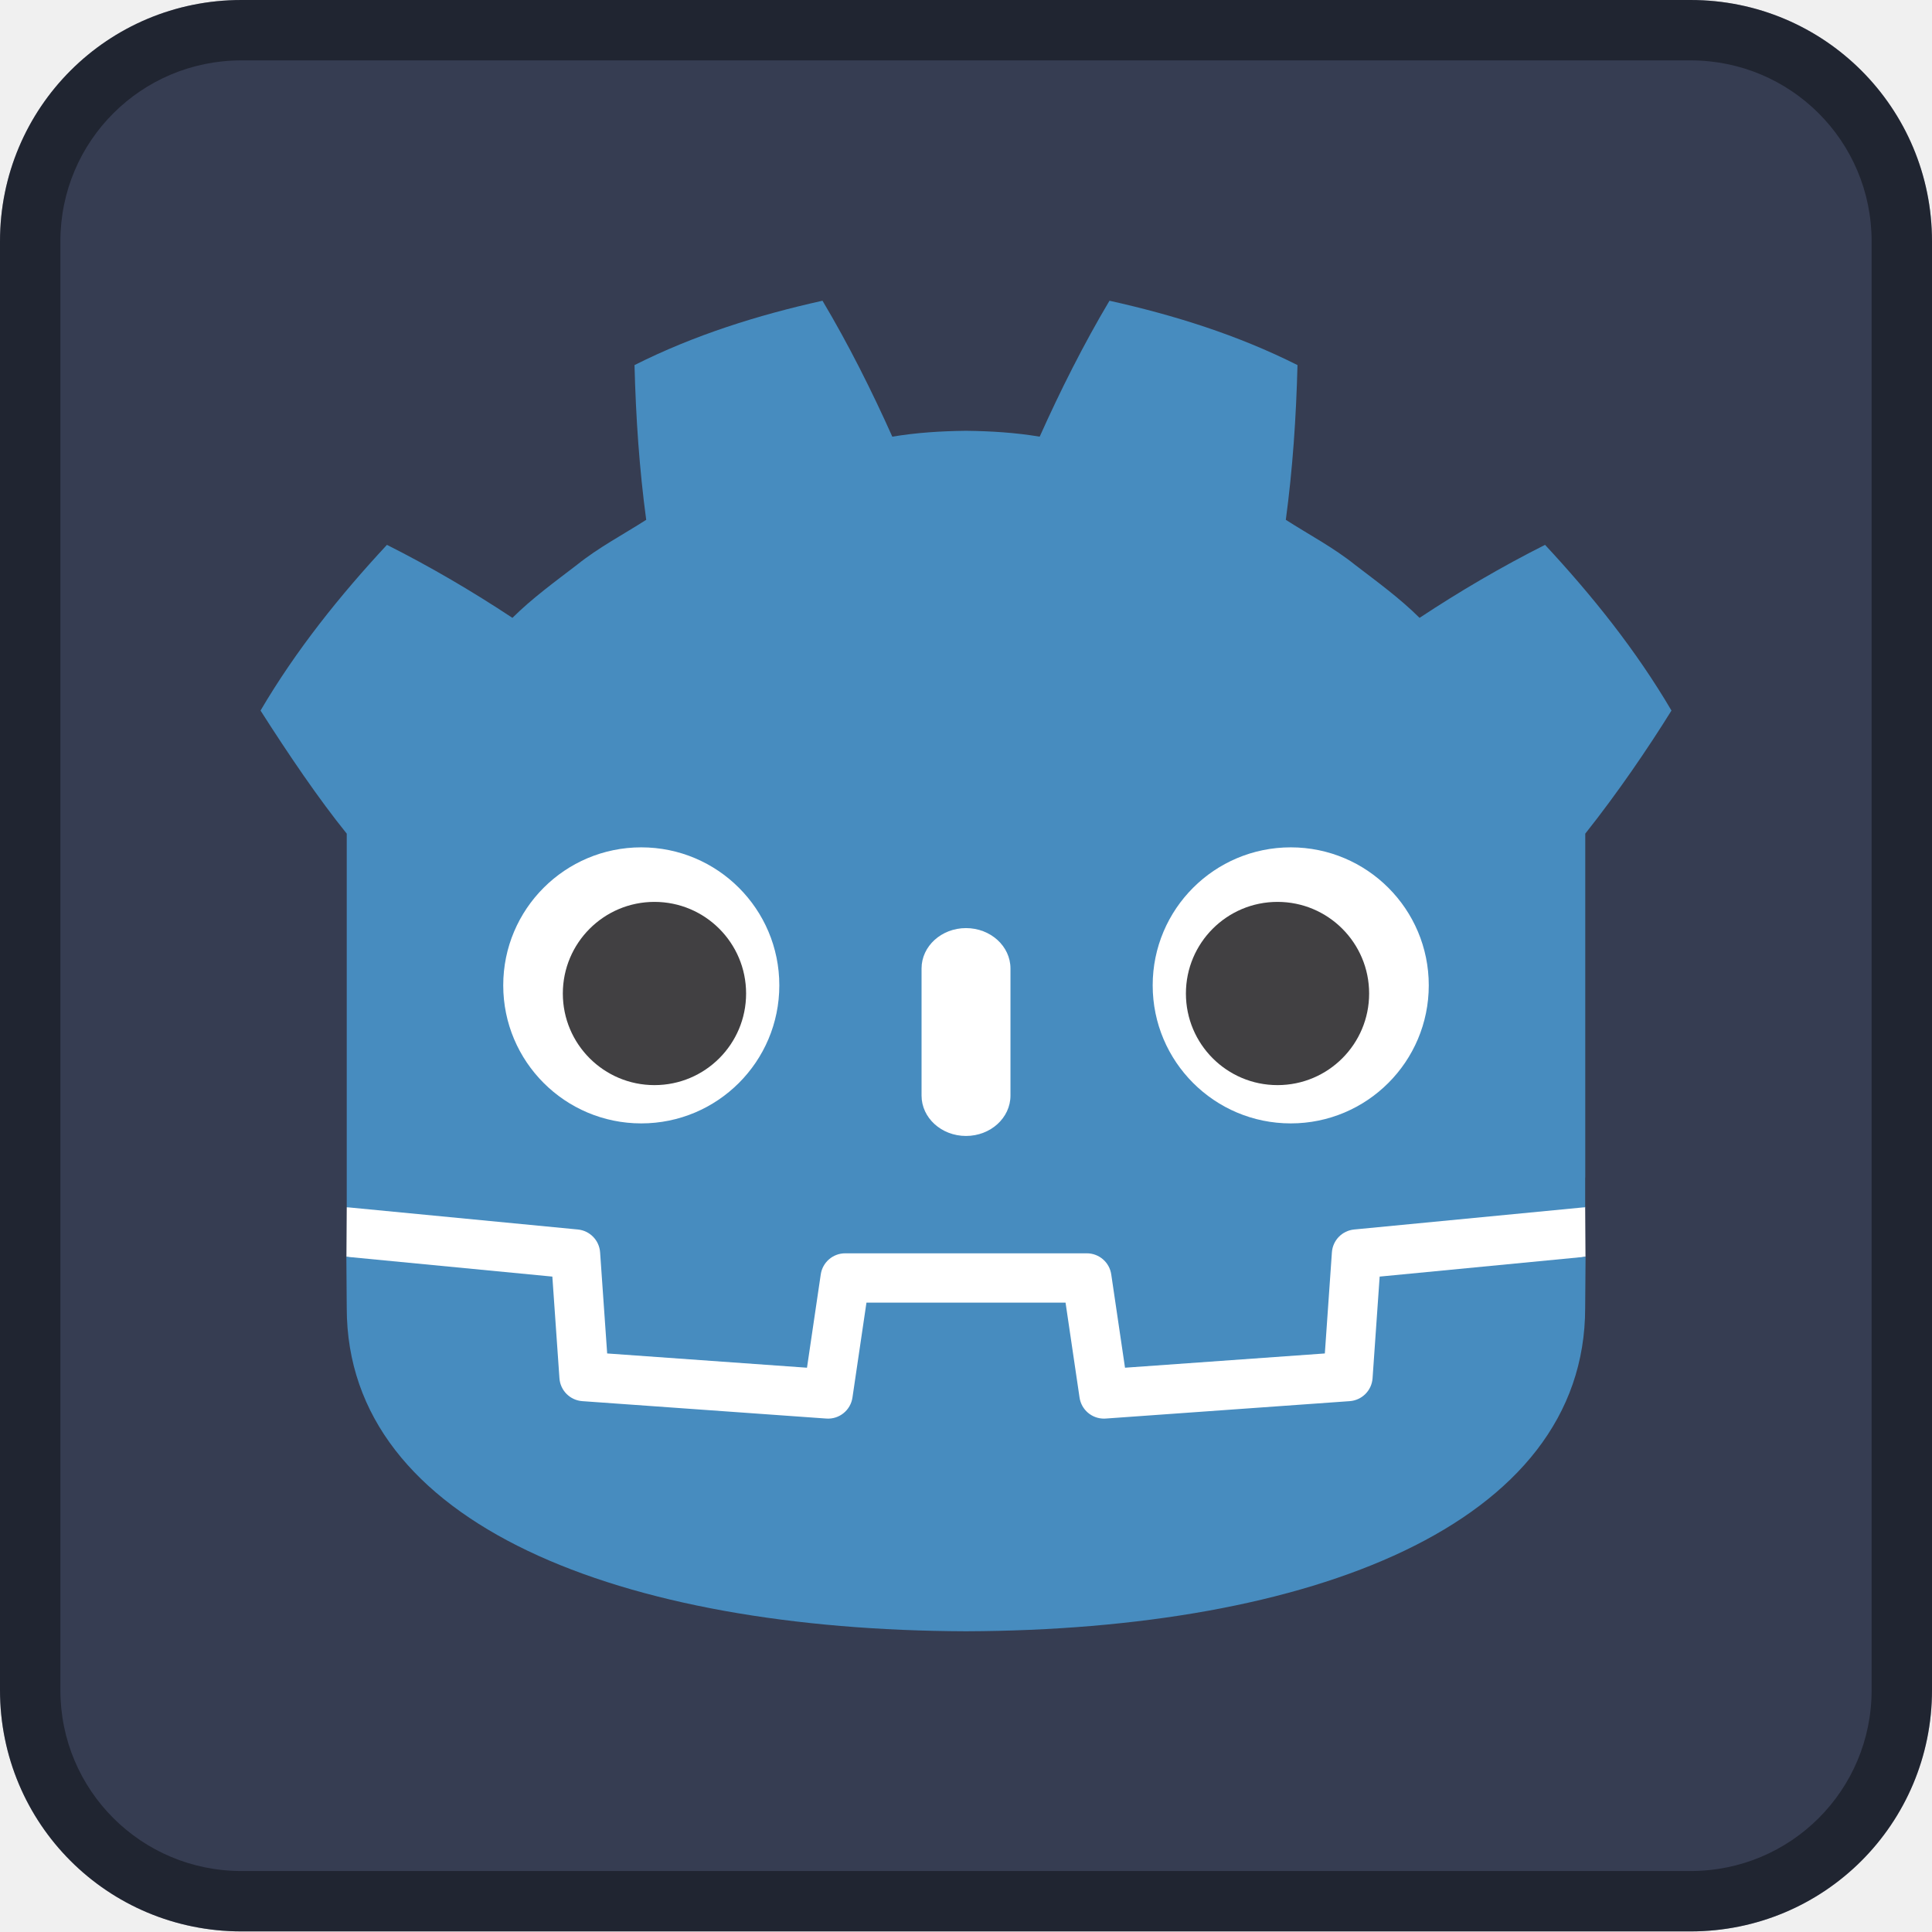
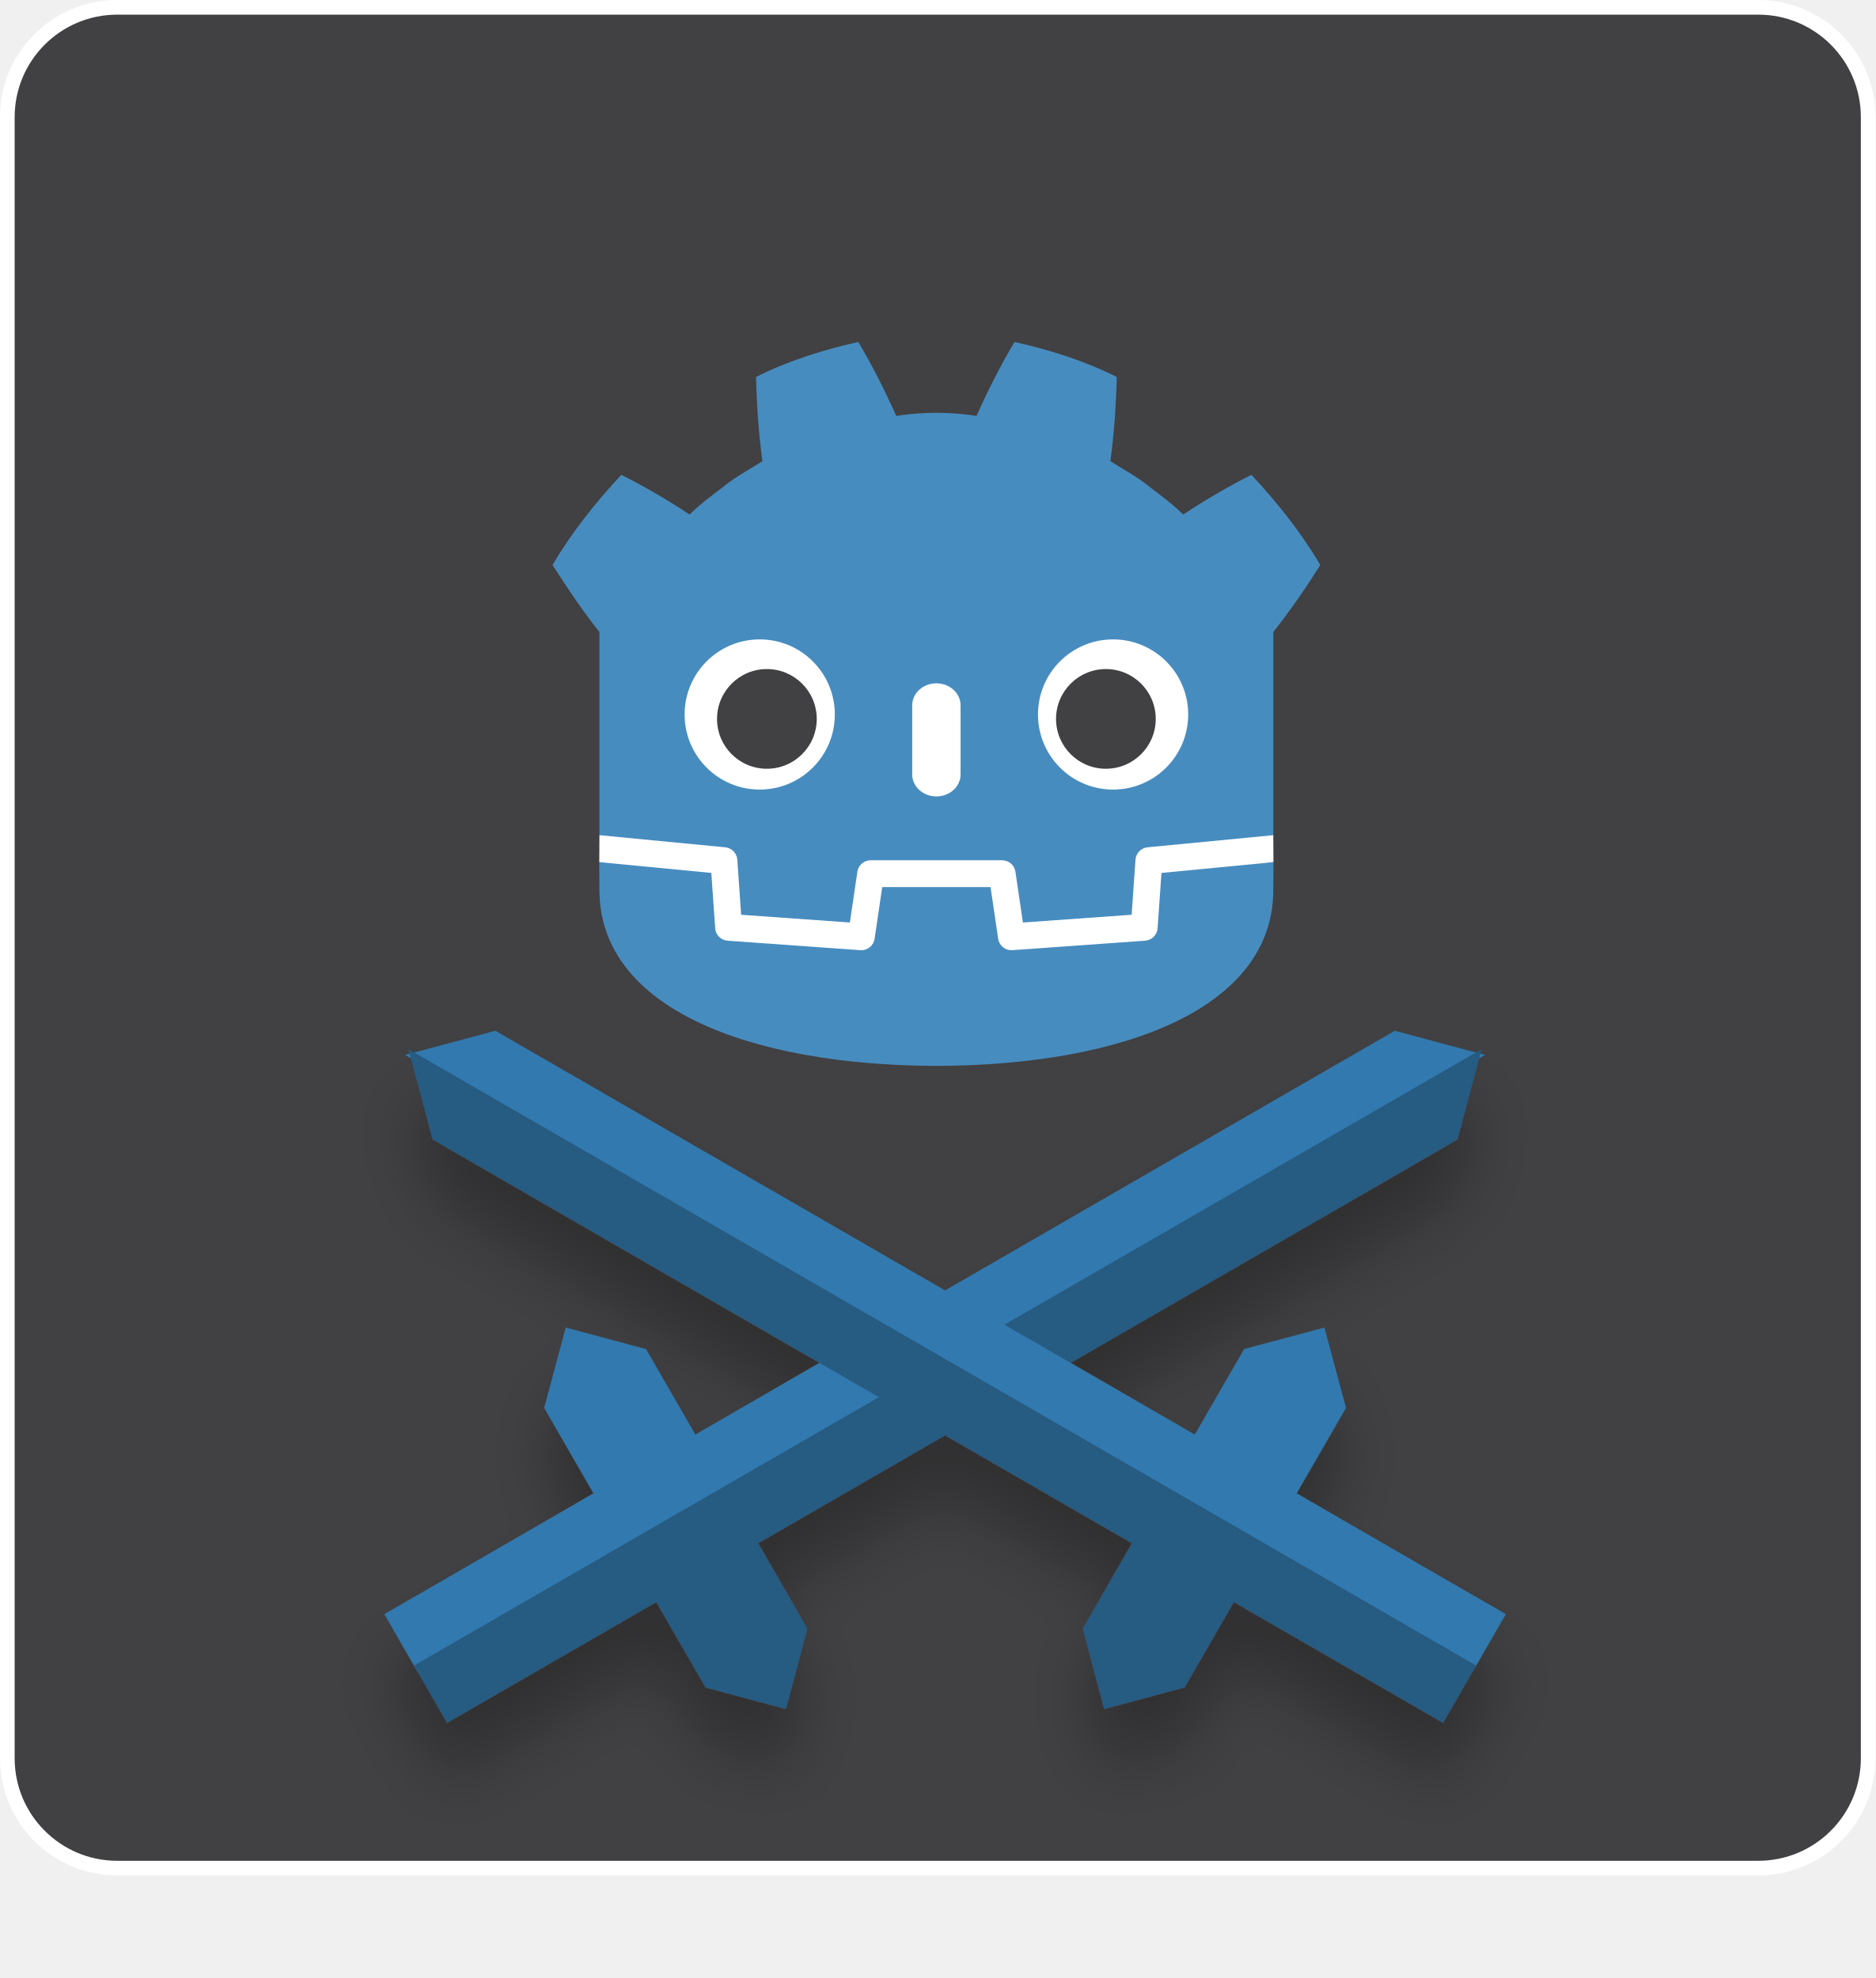
- <svg xmlns="http://www.w3.org/2000/svg" height="128" width="128">
-   <g transform="translate(32 32)">
-     <path d="m-16-32c-8.86 0-16 7.13-16 15.99v95.98c0 8.86 7.13 15.99 16 15.99h96c8.86 0 16-7.13 16-15.99v-95.98c0-8.85-7.14-15.99-16-15.99z" fill="#363d52" />
-     <path d="m-16-32c-8.86 0-16 7.13-16 15.99v95.98c0 8.86 7.13 15.99 16 15.99h96c8.86 0 16-7.13 16-15.99v-95.98c0-8.85-7.14-15.99-16-15.99zm0 4h96c6.64 0 12 5.35 12 11.99v95.98c0 6.64-5.35 11.99-12 11.99h-96c-6.64 0-12-5.35-12-11.99v-95.98c0-6.64 5.36-11.99 12-11.99z" fill-opacity=".4" />
+ <svg xmlns="http://www.w3.org/2000/svg" width="128" height="135" viewBox="0 0 128 135" fill="none">
+   <rect x="0.5" y="0.5" width="127" height="127" rx="7.5" fill="#414042" stroke="white" />
+   <g filter="url(#filter0_d_14_17)">
+     <path d="M41.19 102.105L26.91 110.349L28.667 113.392L100.062 72.172L95.262 70.886L47.276 98.591L43.762 92.505L38.962 91.219L37.676 96.019L41.19 102.105Z" fill="#3179AE" stroke="#3179AE" />
+     <path d="M44.974 108.659L30.695 116.903L28.938 113.86L100.333 72.64L99.046 77.44L51.06 105.146L54.574 111.232L53.287 116.032L48.487 114.745L44.974 108.659Z" fill="#265B82" stroke="#265B82" />
+     <path d="M87.811 102.105L102.09 110.349L100.333 113.392L28.938 72.172L33.738 70.886L81.724 98.591L85.238 92.505L90.038 91.219L91.324 96.019L87.811 102.105Z" fill="#3179AE" stroke="#3179AE" />
+     <path d="M84.026 108.659L98.305 116.903L100.062 113.86L28.667 72.64L29.953 77.44L77.94 105.146L74.427 111.232L75.713 116.032L80.513 114.745L84.026 108.659Z" fill="#265B82" stroke="#265B82" />
  </g>
-   <g stroke-width="9.927" transform="matrix(.1007308 0 0 .1007308 12.42592 2.256365)">
-     <path d="m0 0s-.325 1.994-.515 1.976l-36.182-3.491c-2.879-.278-5.115-2.574-5.317-5.459l-.994-14.247-27.992-1.997-1.904 12.912c-.424 2.872-2.932 5.037-5.835 5.037h-38.188c-2.902 0-5.41-2.165-5.834-5.037l-1.905-12.912-27.992 1.997-.994 14.247c-.202 2.886-2.438 5.182-5.317 5.46l-36.2 3.49c-.187.018-.324-1.978-.511-1.978l-.049-7.83 30.658-4.944 1.004-14.374c.203-2.91 2.551-5.263 5.463-5.472l38.551-2.75c.146-.01.29-.016.434-.016 2.897 0 5.401 2.166 5.825 5.038l1.959 13.286h28.005l1.959-13.286c.423-2.871 2.93-5.037 5.831-5.037.142 0 .284.005.423.015l38.556 2.75c2.911.209 5.26 2.562 5.463 5.472l1.003 14.374 30.645 4.966z" fill="#fff" transform="matrix(4.162611 0 0 -4.162611 919.2406 771.6719)" />
-     <path d="m0 0v-47.514-6.035-5.492c.108-.001.216-.005.323-.015l36.196-3.49c1.896-.183 3.382-1.709 3.514-3.609l1.116-15.978 31.574-2.253 2.175 14.747c.282 1.912 1.922 3.329 3.856 3.329h38.188c1.933 0 3.573-1.417 3.855-3.329l2.175-14.747 31.575 2.253 1.115 15.978c.133 1.9 1.618 3.425 3.514 3.609l36.182 3.49c.107.01.214.014.322.015v4.711l.015.005v54.325c5.097 6.416 9.923 13.494 13.621 19.449-5.651 9.62-12.575 18.217-19.976 26.182-6.864-3.455-13.531-7.369-19.828-11.534-3.151 3.132-6.7 5.694-10.186 8.372-3.425 2.751-7.285 4.768-10.946 7.118 1.09 8.117 1.629 16.108 1.846 24.448-9.446 4.754-19.519 7.906-29.708 10.17-4.068-6.837-7.788-14.241-11.028-21.479-3.842.642-7.702.88-11.567.926v.006c-.027 0-.052-.006-.075-.006-.024 0-.049.006-.073.006v-.006c-3.872-.046-7.729-.284-11.572-.926-3.238 7.238-6.956 14.642-11.03 21.479-10.184-2.264-20.258-5.416-29.703-10.17.216-8.34.755-16.331 1.848-24.448-3.668-2.35-7.523-4.367-10.949-7.118-3.481-2.678-7.036-5.24-10.188-8.372-6.297 4.165-12.962 8.079-19.828 11.534-7.401-7.965-14.321-16.562-19.974-26.182 4.443-6.974 9.208-13.983 13.621-19.449z" fill="#478cbf" transform="matrix(4.162611 0 0 -4.162611 104.6989 525.907)" />
-     <path d="m0 0-1.121-16.063c-.135-1.936-1.675-3.477-3.611-3.616l-38.555-2.751c-.094-.007-.188-.01-.281-.01-1.916 0-3.569 1.406-3.852 3.33l-2.211 14.994h-31.459l-2.211-14.994c-.297-2.018-2.101-3.469-4.133-3.32l-38.555 2.751c-1.936.139-3.476 1.68-3.611 3.616l-1.121 16.063-32.547 3.138c.015-3.498.06-7.33.06-8.093 0-34.374 43.605-50.896 97.781-51.086h.066.067c54.176.19 97.766 16.712 97.766 51.086 0 .777.047 4.593.063 8.093z" fill="#478cbf" transform="matrix(4.162611 0 0 -4.162611 784.0714 817.2428)" />
-     <path d="m0 0c0-12.052-9.765-21.815-21.813-21.815-12.042 0-21.81 9.763-21.81 21.815 0 12.044 9.768 21.802 21.81 21.802 12.048 0 21.813-9.758 21.813-21.802" fill="#fff" transform="matrix(4.162611 0 0 -4.162611 389.2148 625.671)" />
-     <path d="m0 0c0-7.994-6.479-14.473-14.479-14.473-7.996 0-14.479 6.479-14.479 14.473s6.483 14.479 14.479 14.479c8 0 14.479-6.485 14.479-14.479" fill="#414042" transform="matrix(4.162611 0 0 -4.162611 367.3669 631.0568)" />
-     <path d="m0 0c-3.878 0-7.021 2.858-7.021 6.381v20.081c0 3.52 3.143 6.381 7.021 6.381s7.028-2.861 7.028-6.381v-20.081c0-3.523-3.15-6.381-7.028-6.381" fill="#fff" transform="matrix(4.162611 0 0 -4.162611 511.9934 724.7395)" />
-     <path d="m0 0c0-12.052 9.765-21.815 21.815-21.815 12.041 0 21.808 9.763 21.808 21.815 0 12.044-9.767 21.802-21.808 21.802-12.05 0-21.815-9.758-21.815-21.802" fill="#fff" transform="matrix(4.162611 0 0 -4.162611 634.7871 625.671)" />
-     <path d="m0 0c0-7.994 6.477-14.473 14.471-14.473 8.002 0 14.479 6.479 14.479 14.473s-6.477 14.479-14.479 14.479c-7.994 0-14.471-6.485-14.471-14.479" fill="#414042" transform="matrix(4.162611 0 0 -4.162611 656.6406 631.0568)" />
-   </g>
+   <path d="M86.9 57.006C86.9 57.006 86.823 56.537 86.778 56.541L78.275 57.362C77.599 57.427 77.073 57.967 77.025 58.645L76.792 61.993L70.213 62.462L69.766 59.428C69.666 58.753 69.077 58.244 68.394 58.244H59.42C58.738 58.244 58.148 58.753 58.048 59.428L57.601 62.462L51.022 61.993L50.789 58.645C50.741 57.966 50.216 57.427 49.539 57.361L41.031 56.541C40.987 56.537 40.955 57.006 40.911 57.006L40.9 58.846L48.105 60.008L48.341 63.386C48.389 64.07 48.94 64.623 49.625 64.672L58.685 65.319C58.719 65.321 58.753 65.322 58.787 65.322C59.468 65.322 60.056 64.813 60.156 64.138L60.616 61.016H67.198L67.658 64.138C67.758 64.813 68.347 65.322 69.029 65.322C69.062 65.322 69.096 65.321 69.128 65.319L78.189 64.672C78.874 64.623 79.426 64.07 79.473 63.386L79.709 60.008L86.911 58.841L86.9 57.006Z" fill="white" />
+   <path d="M40.911 43.13V54.297V55.715V57.006C40.937 57.006 40.962 57.007 40.987 57.009L49.494 57.829C49.939 57.872 50.289 58.231 50.32 58.678L50.582 62.433L58.002 62.962L58.514 59.496C58.58 59.047 58.965 58.714 59.42 58.714H68.395C68.849 58.714 69.234 59.047 69.301 59.496L69.812 62.962L77.232 62.433L77.495 58.678C77.526 58.231 77.875 57.873 78.32 57.829L86.824 57.009C86.849 57.007 86.874 57.006 86.899 57.006V55.898L86.903 55.897V43.13C88.101 41.622 89.235 39.959 90.104 38.559C88.776 36.298 87.149 34.278 85.409 32.406C83.796 33.218 82.229 34.138 80.749 35.117C80.009 34.38 79.175 33.778 78.356 33.149C77.551 32.502 76.644 32.028 75.783 31.476C76.039 29.569 76.166 27.69 76.217 25.73C73.997 24.613 71.63 23.872 69.235 23.34C68.279 24.947 67.405 26.687 66.643 28.388C65.74 28.237 64.833 28.181 63.925 28.171V28.169C63.919 28.169 63.913 28.171 63.907 28.171C63.901 28.171 63.896 28.169 63.89 28.169V28.171C62.98 28.181 62.074 28.237 61.17 28.388C60.409 26.687 59.536 24.947 58.578 23.34C56.185 23.872 53.817 24.613 51.597 25.73C51.648 27.69 51.775 29.569 52.032 31.476C51.17 32.028 50.264 32.502 49.459 33.149C48.641 33.778 47.805 34.38 47.064 35.117C45.584 34.138 44.018 33.218 42.404 32.406C40.665 34.278 39.039 36.298 37.71 38.559C38.754 40.198 39.874 41.845 40.911 43.13Z" fill="#478CBF" />
+   <path d="M79.268 59.578L79.004 63.353C78.973 63.809 78.611 64.171 78.156 64.203L69.095 64.85C69.073 64.852 69.051 64.852 69.029 64.852C68.578 64.852 68.19 64.522 68.123 64.07L67.604 60.546H60.21L59.691 64.07C59.621 64.544 59.197 64.885 58.719 64.85L49.658 64.203C49.203 64.171 48.842 63.809 48.81 63.353L48.546 59.578L40.897 58.841C40.901 59.663 40.911 60.564 40.911 60.743C40.911 68.822 51.159 72.704 63.892 72.749H63.907H63.923C76.655 72.704 86.899 68.822 86.899 60.743C86.899 60.56 86.91 59.663 86.914 58.841L79.268 59.578Z" fill="#478CBF" />
+   <path d="M56.975 48.763C56.975 51.595 54.68 53.889 51.848 53.889C49.018 53.889 46.723 51.595 46.723 48.763C46.723 45.932 49.018 43.639 51.848 43.639C54.68 43.639 56.975 45.932 56.975 48.763Z" fill="white" />
+   <path d="M55.741 49.067C55.741 50.945 54.218 52.468 52.338 52.468C50.459 52.468 48.936 50.945 48.936 49.067C48.936 47.188 50.459 45.664 52.338 45.664C54.218 45.664 55.741 47.188 55.741 49.067Z" fill="#414042" />
+   <path d="M63.907 54.356C62.995 54.356 62.257 53.684 62.257 52.856V48.137C62.257 47.309 62.995 46.637 63.907 46.637C64.818 46.637 65.558 47.309 65.558 48.137V52.856C65.558 53.684 64.818 54.356 63.907 54.356Z" fill="white" />
+   <path d="M70.84 48.763C70.84 51.595 73.135 53.889 75.966 53.889C78.796 53.889 81.092 51.595 81.092 48.763C81.092 45.932 78.796 43.639 75.966 43.639C73.135 43.639 70.84 45.932 70.84 48.763Z" fill="white" />
+   <path d="M72.073 49.067C72.073 50.945 73.596 52.468 75.474 52.468C77.355 52.468 78.877 50.945 78.877 49.067C78.877 47.188 77.355 45.664 75.474 45.664C73.596 45.664 72.073 47.188 72.073 49.067Z" fill="#414042" />
+   <defs>
+     <filter id="filter0_d_14_17" x="17.64" y="60" width="93.721" height="74.032" filterUnits="userSpaceOnUse" color-interpolation-filters="sRGB">
+       <feFlood flood-opacity="0" result="BackgroundImageFix" />
+       <feColorMatrix in="SourceAlpha" type="matrix" values="0 0 0 0 0 0 0 0 0 0 0 0 0 0 0 0 0 0 127 0" result="hardAlpha" />
+       <feOffset dy="4" />
+       <feGaussianBlur stdDeviation="2" />
+       <feComposite in2="hardAlpha" operator="out" />
+       <feColorMatrix type="matrix" values="0 0 0 0 0 0 0 0 0 0 0 0 0 0 0 0 0 0 0.25 0" />
+       <feBlend mode="normal" in2="BackgroundImageFix" result="effect1_dropShadow_14_17" />
+       <feBlend mode="normal" in="SourceGraphic" in2="effect1_dropShadow_14_17" result="shape" />
+     </filter>
+   </defs>
</svg>
